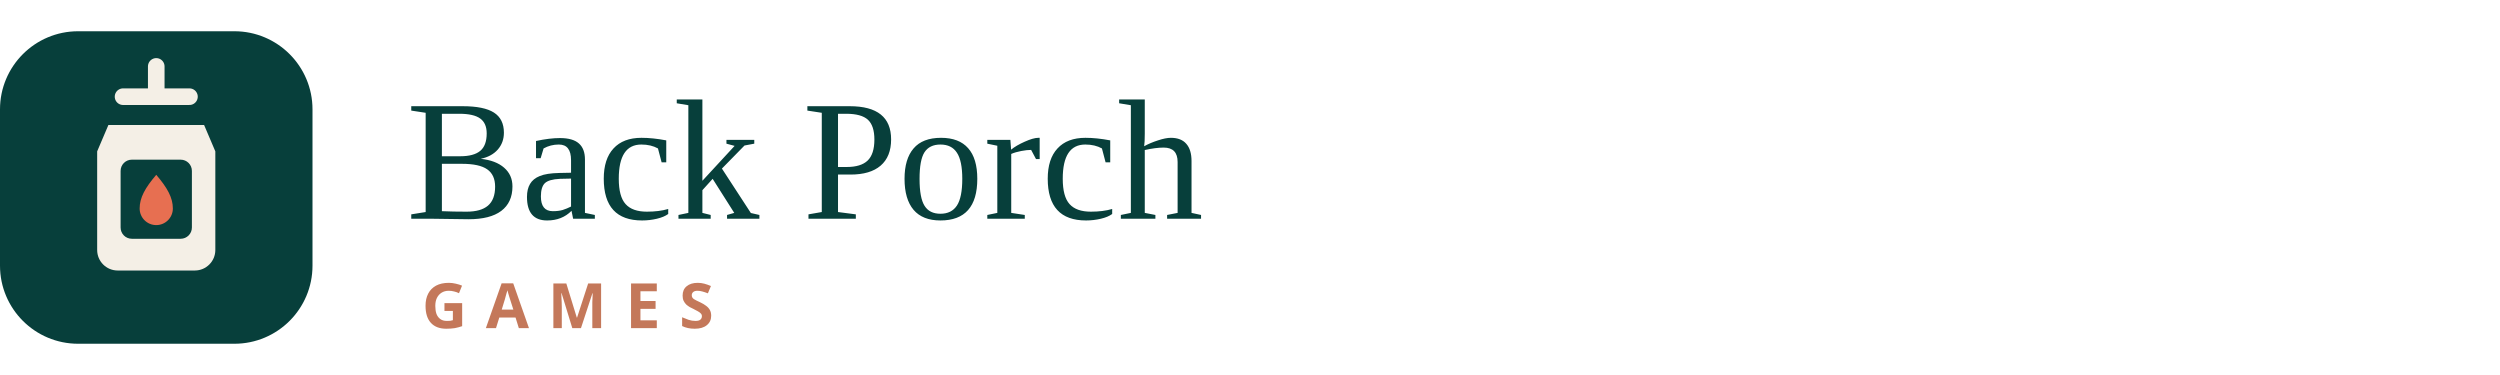
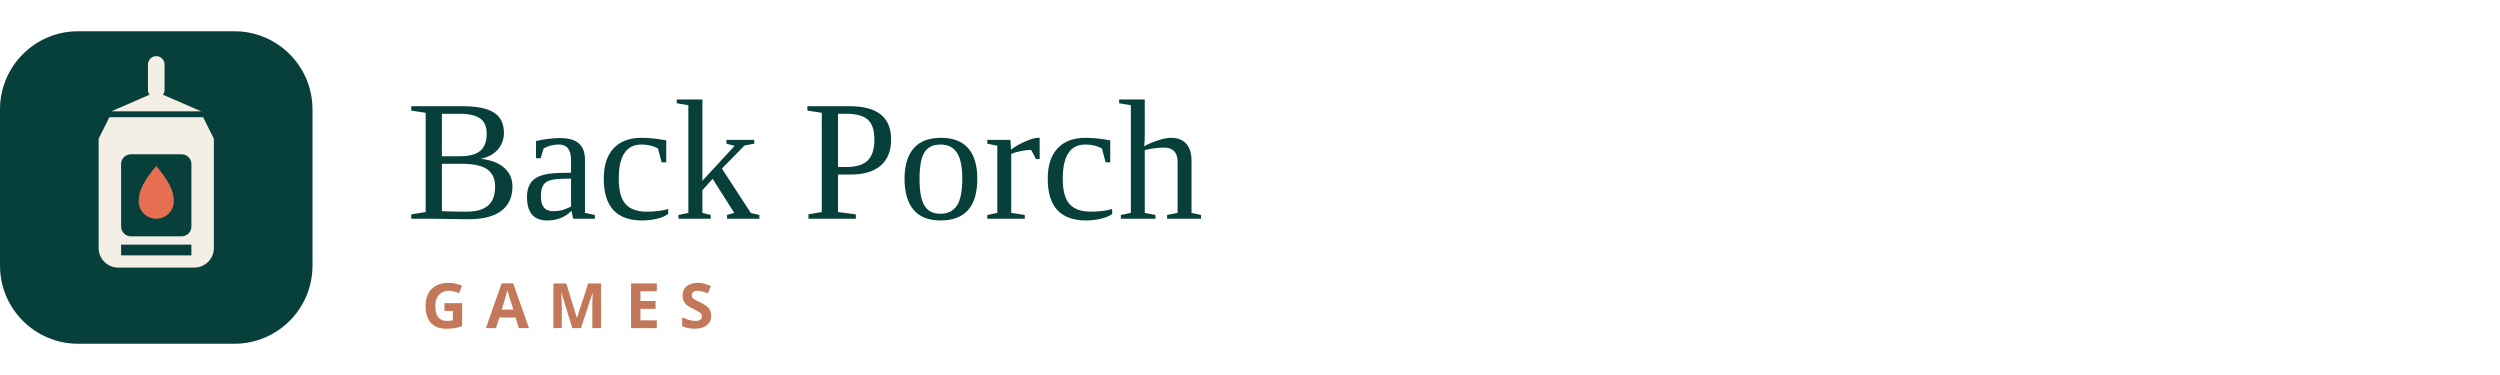
- <svg xmlns="http://www.w3.org/2000/svg" viewBox="0 0 320 48" role="img" aria-label="Back Porch Games">
-   <rect width="320" height="48" fill="none" />
+ <svg xmlns="http://www.w3.org/2000/svg" width="320" height="48" viewBox="0 0 320 48" role="img" aria-label="Back Porch Games">
  <svg x="0" y="4" width="40" height="40" viewBox="0 0 32 32">
    <rect width="32" height="32" rx="8" fill="#073f3b" />
-     <path d="M16 3.6v3.1" stroke="#f4efe6" stroke-width="1.7" stroke-linecap="round" />
-     <path d="M12.6 6.7h6.8" stroke="#f4efe6" stroke-width="1.7" stroke-linecap="round" />
-     <path d="M11.1 9.6h9.8l1.15 2.7v10.1a2.1 2.1 0 0 1-2.1 2.1H12.05a2.1 2.1 0 0 1-2.1-2.1V12.3Z" fill="#f4efe6" />
-     <rect x="12.35" y="13.15" width="7.3" height="8.1" rx="1.15" fill="#073f3b" />
-     <path d="M16 14.7c1.15 1.35 1.7 2.35 1.7 3.45a1.7 1.7 0 1 1-3.4 0c0-1.1.55-2.1 1.7-3.45Z" fill="#e76f51" />
+     <path d="M16 3.4v2.6" stroke="#f4efe6" stroke-width="1.7" stroke-linecap="round" />
+     <path d="M11.4 8.2 L16 6.2 L20.6 8.2 Z" fill="#f4efe6" />
+     <path d="M11.2 8.8h9.6l1.1 2.2v11.2a2 2 0 0 1-2 2H12.1a2 2 0 0 1-2-2V11Z" fill="#f4efe6" />
+     <rect x="12.4" y="12.6" width="7.2" height="8.4" rx="1" fill="#073f3b" />
+     <path d="M16 13.8c1.2 1.4 1.8 2.5 1.8 3.6a1.8 1.8 0 1 1-3.6 0c0-1.1.6-2.2 1.8-3.6Z" fill="#e76f51" />
+     <path d="M12.4 22.4h7.2" stroke="#073f3b" stroke-width="1.1" />
  </svg>
-   <text x="52" y="28" fill="#073f3b" font-family="Pacifico, Georgia, 'Times New Roman', serif" font-size="22" font-style="normal">Back Porch</text>
+   <text x="52" y="28" fill="#073f3b" font-family="Pacifico, Georgia, 'Times New Roman', serif" font-size="22">Back Porch</text>
  <text x="54" y="42" fill="#c4785a" font-family="'Plus Jakarta Sans', 'Nunito Sans', system-ui, sans-serif" font-size="8" font-weight="800" letter-spacing="2.4">GAMES</text>
</svg>
